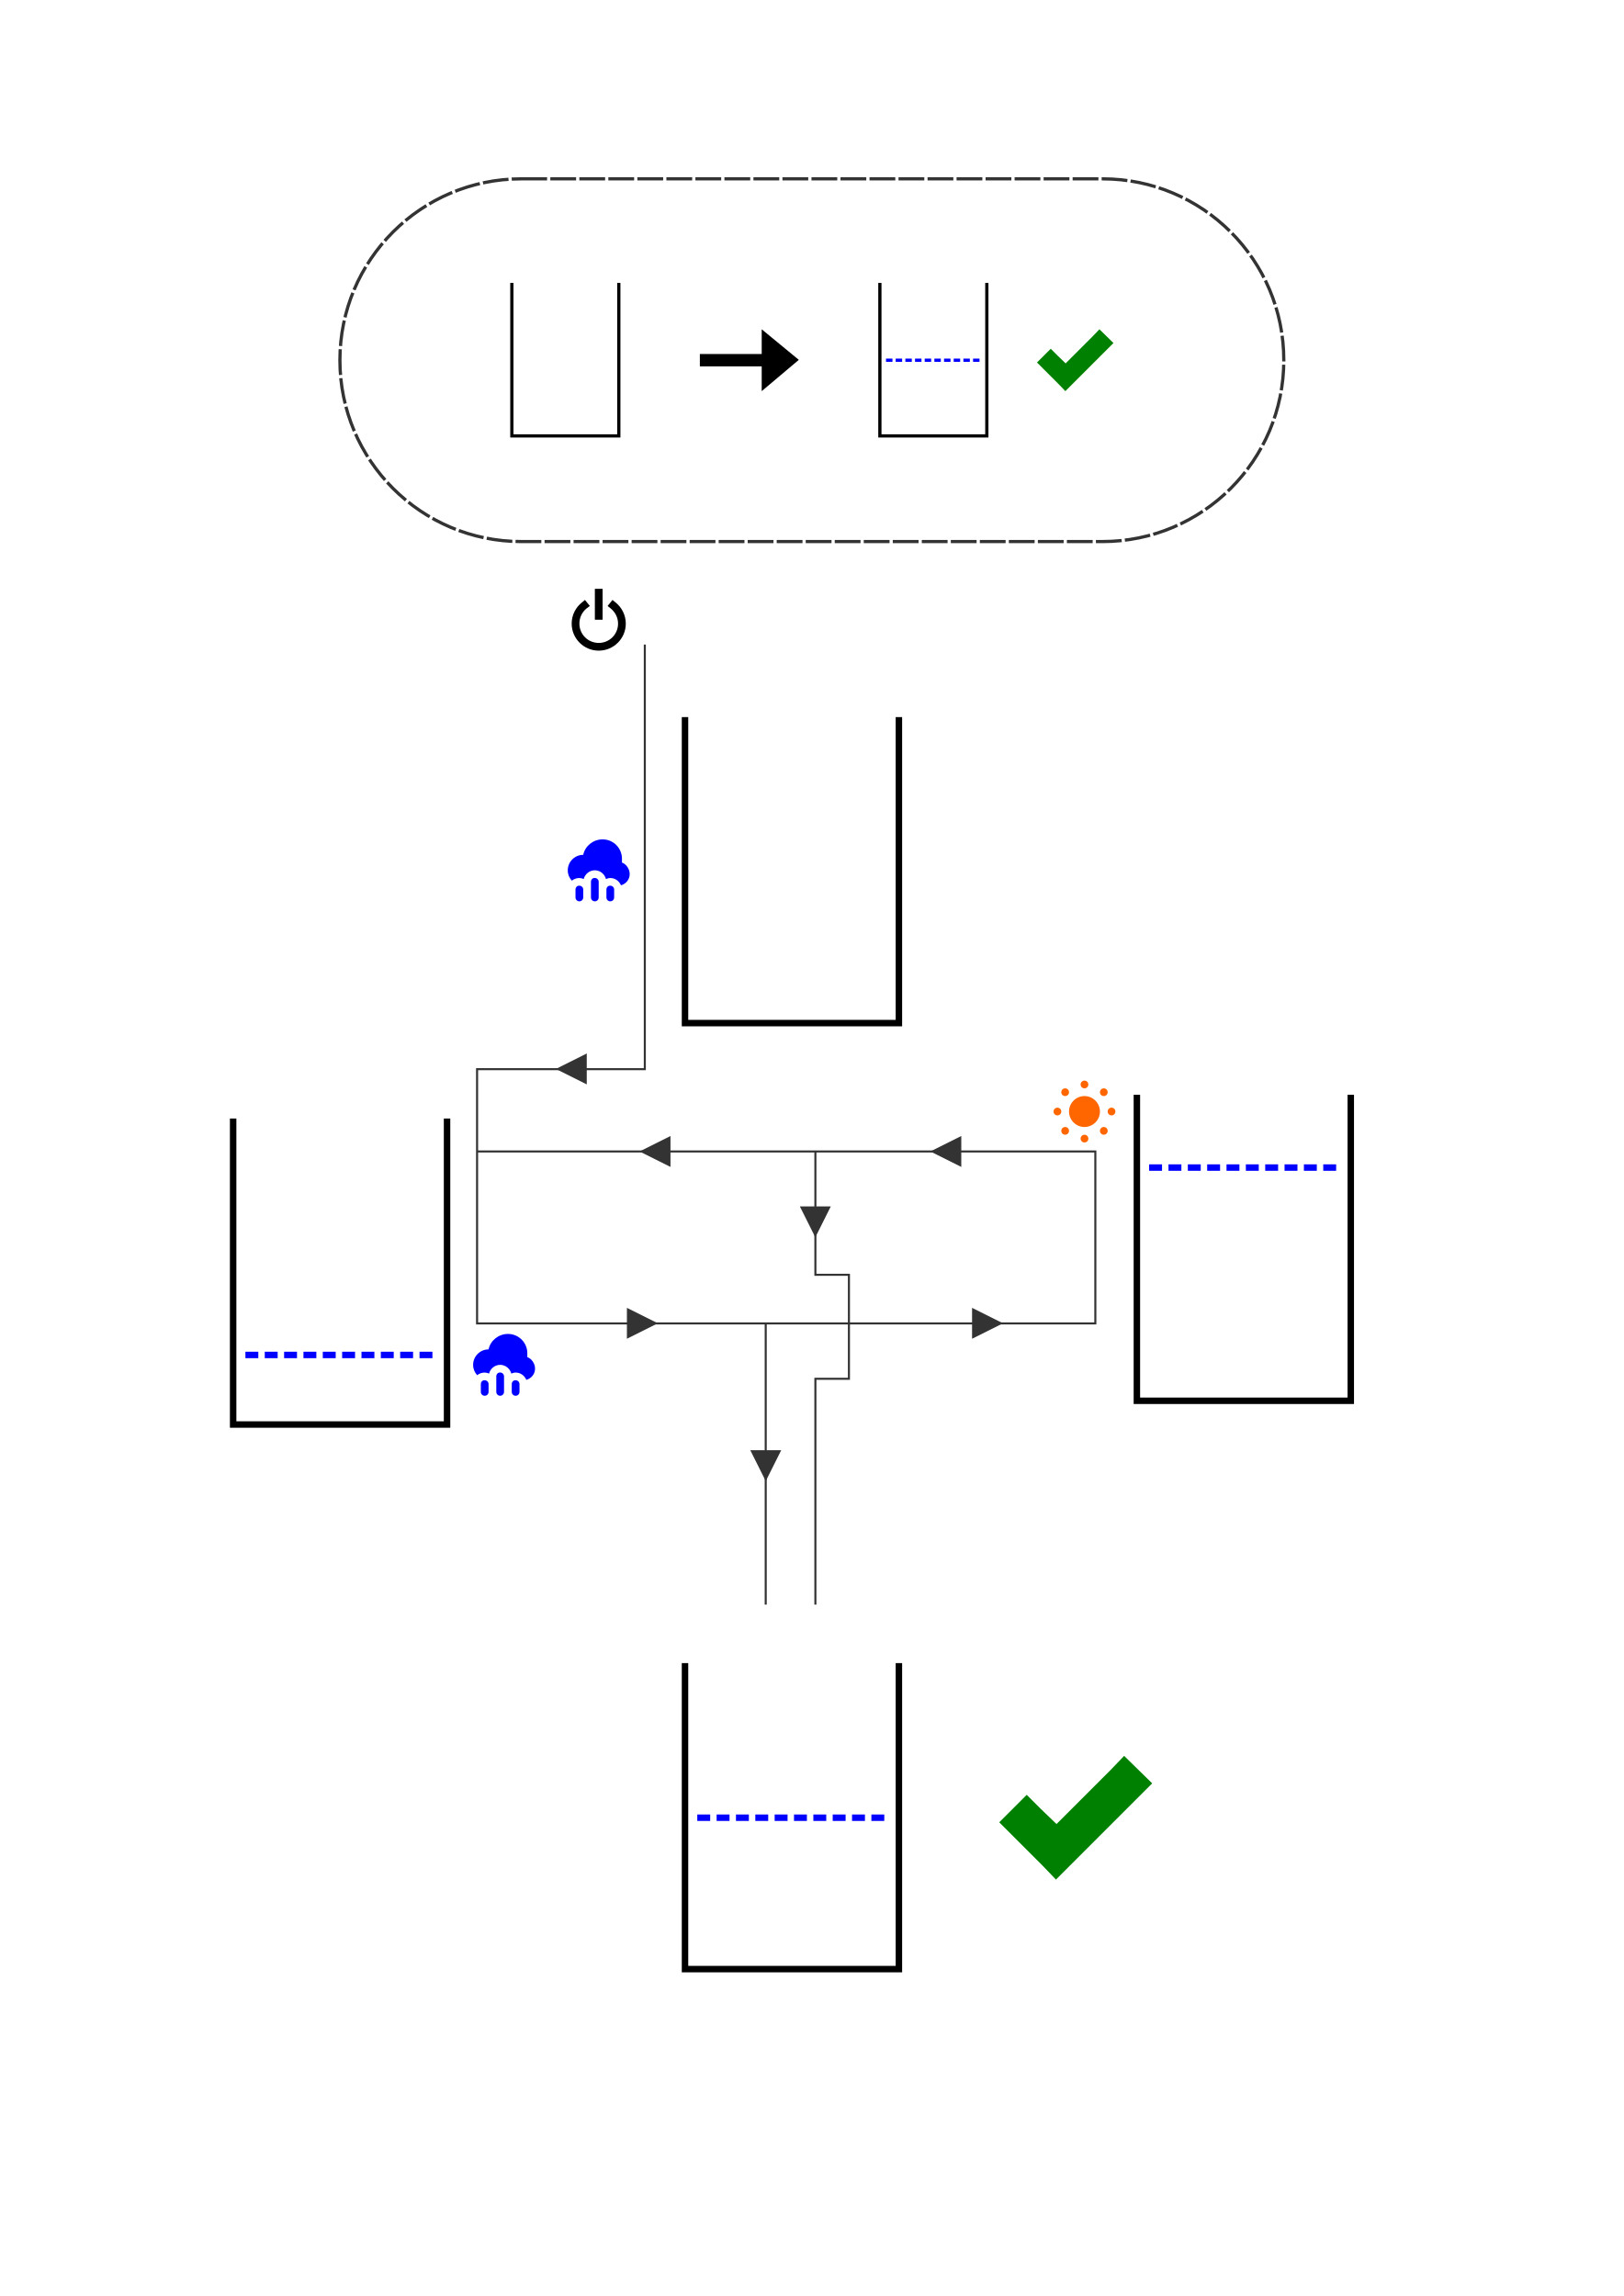
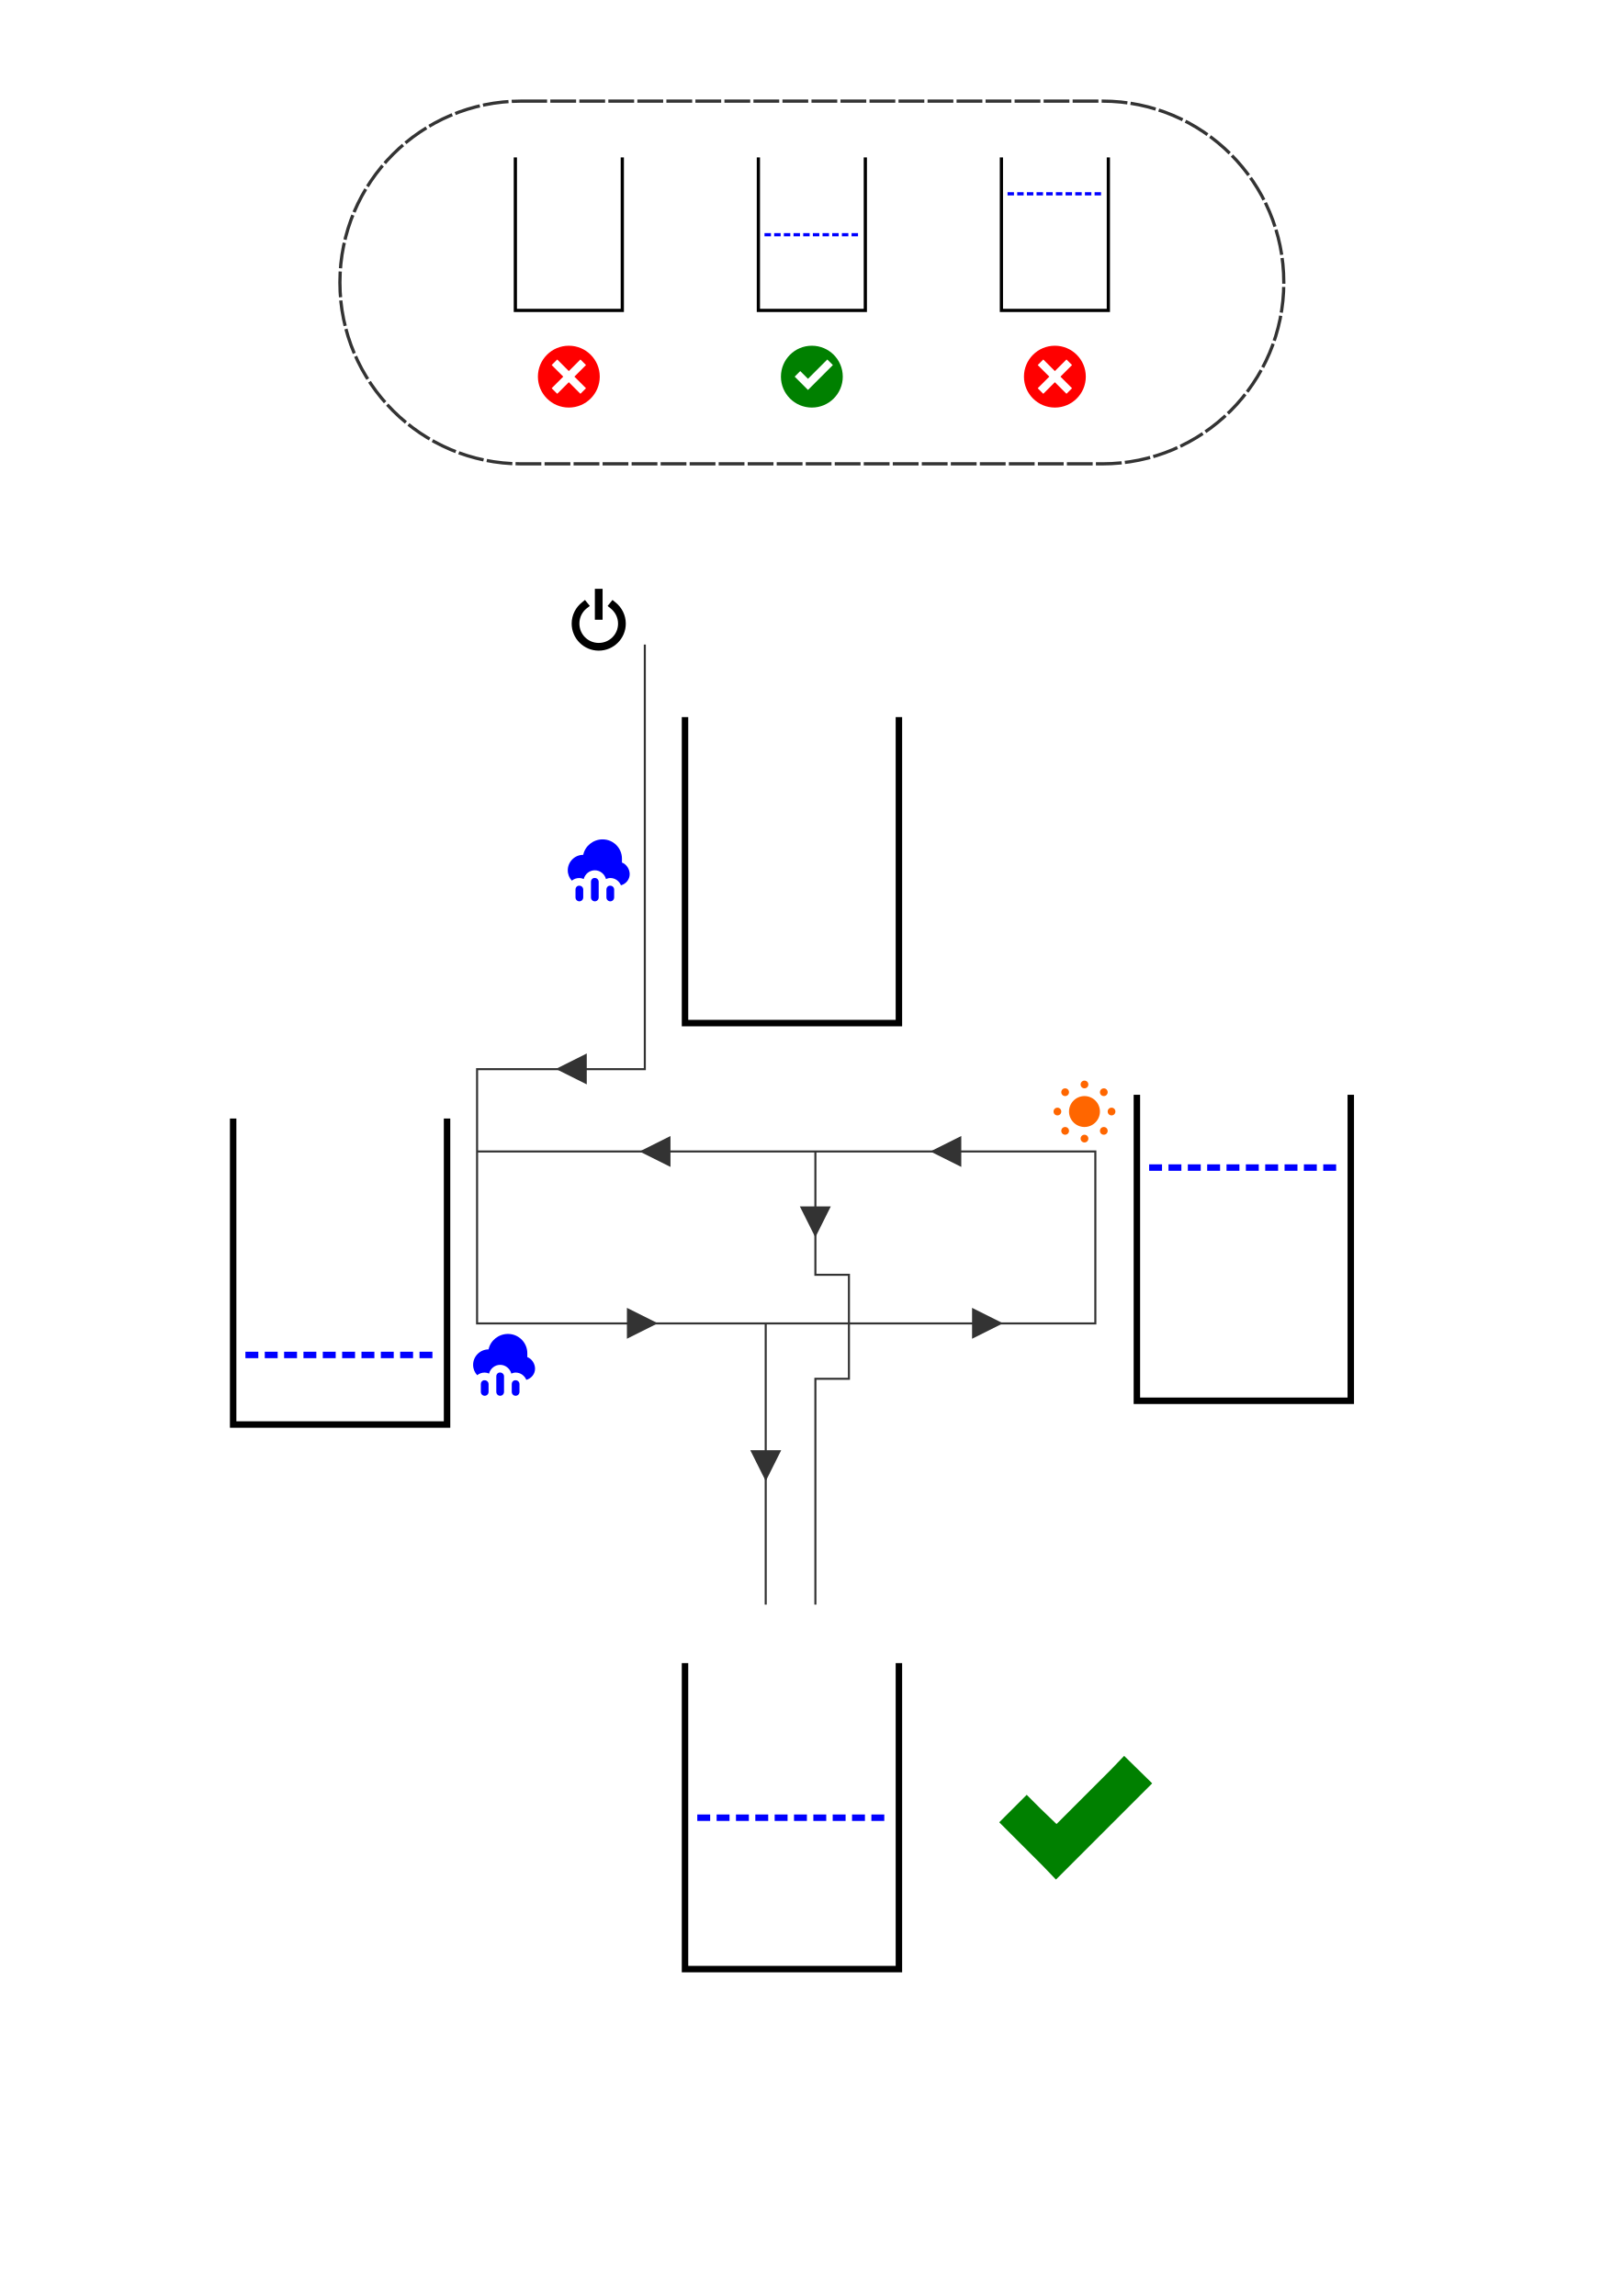
<svg xmlns="http://www.w3.org/2000/svg" width="210mm" height="297mm" viewBox="0 0 210 297" version="1.1" id="svg8">
  <defs id="defs2" />
  <g id="layer1">
    <text xml:space="preserve" style="font-style:normal;font-variant:normal;font-weight:normal;font-stretch:normal;font-size:4.233px;line-height:1.25;font-family:'Liberation Sans';-inkscape-font-specification:'Liberation Sans, Normal';font-variant-ligatures:normal;font-variant-caps:normal;font-variant-numeric:normal;font-feature-settings:normal;text-align:start;letter-spacing:0px;word-spacing:0px;writing-mode:lr-tb;text-anchor:start;fill:#000000;fill-opacity:1;stroke:none;stroke-width:0.265" x="84.07" y="51.375" id="text861">
      <tspan id="tspan859" x="84.07" y="51.375" style="font-size:4.233px;stroke-width:0.265" />
    </text>
    <text xml:space="preserve" style="font-style:normal;font-variant:normal;font-weight:normal;font-stretch:normal;font-size:19.756px;line-height:1.25;font-family:'Noto Color Emoji';-inkscape-font-specification:'Noto Color Emoji';font-variant-ligatures:normal;font-variant-caps:normal;font-variant-numeric:normal;font-feature-settings:normal;text-align:start;letter-spacing:0px;word-spacing:0px;writing-mode:lr-tb;text-anchor:start;fill:#000000;fill-opacity:1;stroke:none;stroke-width:0.265" x="91.622" y="46.115" id="text869">
      <tspan id="tspan867" x="91.622" y="46.115" style="font-style:normal;font-variant:normal;font-weight:normal;font-stretch:normal;font-family:'Noto Color Emoji';-inkscape-font-specification:'Noto Color Emoji';stroke-width:0.265" />
    </text>
    <text xml:space="preserve" style="font-style:normal;font-variant:normal;font-weight:normal;font-stretch:normal;font-size:19.756px;line-height:1.25;font-family:'Liberation Sans';-inkscape-font-specification:'Liberation Sans, Normal';font-variant-ligatures:normal;font-variant-caps:normal;font-variant-numeric:normal;font-feature-settings:normal;text-align:start;letter-spacing:0px;word-spacing:0px;writing-mode:lr-tb;text-anchor:start;fill:#000000;fill-opacity:1;stroke:none;stroke-width:0.265" x="94.928" y="45.602" id="text873">
      <tspan id="tspan871" x="94.928" y="45.602" style="stroke-width:0.265" />
    </text>
    <text xml:space="preserve" style="font-style:normal;font-variant:normal;font-weight:normal;font-stretch:normal;font-size:19.756px;line-height:1.25;font-family:'Liberation Sans';-inkscape-font-specification:'Liberation Sans, Normal';font-variant-ligatures:normal;font-variant-caps:normal;font-variant-numeric:normal;font-feature-settings:normal;text-align:start;letter-spacing:0px;word-spacing:0px;writing-mode:lr-tb;text-anchor:start;fill:#000000;fill-opacity:1;stroke:none;stroke-width:0.265" x="53.864" y="101.453" id="text917">
      <tspan id="tspan915" x="53.864" y="101.453" style="stroke-width:0.265" />
    </text>
    <text xml:space="preserve" style="font-style:normal;font-variant:normal;font-weight:normal;font-stretch:normal;font-size:19.756px;line-height:1.25;font-family:'DejaVu Math TeX Gyre';-inkscape-font-specification:'DejaVu Math TeX Gyre';font-variant-ligatures:normal;font-variant-caps:normal;font-variant-numeric:normal;font-feature-settings:normal;text-align:start;letter-spacing:0px;word-spacing:0px;writing-mode:lr-tb;text-anchor:start;fill:#000000;fill-opacity:1;stroke:none;stroke-width:0.265" x="173.867" y="56.446" id="text949">
      <tspan id="tspan947" x="173.867" y="56.446" style="font-style:normal;font-variant:normal;font-weight:normal;font-stretch:normal;font-family:'DejaVu Math TeX Gyre';-inkscape-font-specification:'DejaVu Math TeX Gyre';stroke-width:0.265" />
    </text>
    <text xml:space="preserve" style="font-style:normal;font-variant:normal;font-weight:normal;font-stretch:normal;font-size:19.756px;line-height:1.25;font-family:'Liberation Sans';-inkscape-font-specification:'Liberation Sans, Normal';font-variant-ligatures:normal;font-variant-caps:normal;font-variant-numeric:normal;font-feature-settings:normal;text-align:start;letter-spacing:0px;word-spacing:0px;writing-mode:lr-tb;text-anchor:start;fill:#000000;fill-opacity:1;stroke:none;stroke-width:0.265" x="173.867" y="56.446" id="text957">
      <tspan id="tspan955" x="173.867" y="56.446" style="stroke-width:0.265" />
    </text>
    <text xml:space="preserve" style="font-style:normal;font-variant:normal;font-weight:normal;font-stretch:normal;font-size:19.756px;line-height:1.25;font-family:'Liberation Sans';-inkscape-font-specification:'Liberation Sans, Normal';font-variant-ligatures:normal;font-variant-caps:normal;font-variant-numeric:normal;font-feature-settings:normal;text-align:start;letter-spacing:0px;word-spacing:0px;writing-mode:lr-tb;text-anchor:start;fill:#000000;fill-opacity:1;stroke:none;stroke-width:0.265" x="173.457" y="125.907" id="text973">
      <tspan id="tspan971" x="173.457" y="125.907" style="stroke-width:0.265" />
    </text>
    <path d="m 76.936,76.165 v 4 h 1 v -4 z m -1.28,1.44 -0.38,0.31 c -0.81,0.64 -1.34,1.64 -1.34,2.75 0,1.93 1.57,3.5 3.5,3.5 1.93,0 3.5,-1.57 3.5,-3.5 0,-1.11 -0.53,-2.11 -1.34,-2.75 l -0.38,-0.31 -0.63,0.78 0.38,0.31 c 0.58,0.46 0.97,1.17 0.97,1.97 0,1.39 -1.11,2.5 -2.5,2.5 -1.39,0 -2.5,-1.11 -2.5,-2.5 0,-0.8 0.36,-1.51 0.94,-1.97 l 0.41,-0.31 z" id="path1078" style="stroke-width:1" />
    <g id="g1140" transform="translate(-12.16356,17.55511)">
      <path id="path1124" style="fill:none;stroke:#000000;stroke-width:0.834;stroke-miterlimit:4;stroke-dasharray:none" d="m 69.982,127.132 v 39.583 H 42.317 v -39.583" />
      <path style="fill:#0000ff;stroke:#0000ff;stroke-width:0.834;stroke-linecap:butt;stroke-linejoin:miter;stroke-miterlimit:4;stroke-dasharray:1.668, 0.834;stroke-dashoffset:0;stroke-opacity:1" d="M 43.904,157.715 H 68.533" id="path1126" />
    </g>
    <g id="g1136" transform="translate(105.5461,-48.0234)">
      <path id="path1128" style="fill:none;stroke:#000000;stroke-width:0.834;stroke-miterlimit:4;stroke-dasharray:none" d="m 69.155,189.639 v 39.583 h -27.664 v -39.583" />
      <path style="fill:#0000ff;stroke:#0000ff;stroke-width:0.834;stroke-linecap:butt;stroke-linejoin:miter;stroke-miterlimit:4;stroke-dasharray:1.668, 0.834;stroke-dashoffset:0;stroke-opacity:1" d="m 43.077,199.055 h 24.629" id="path1130" />
    </g>
    <path id="path1132" style="fill:none;stroke:#000000;stroke-width:0.834;stroke-miterlimit:4;stroke-dasharray:none" d="M 116.259,92.76 V 132.343 H 88.595 V 92.76" />
    <g id="g1195" transform="matrix(0.5000203,0,0,0.5000203,46.6889,48.75725)">
      <path d="m 62.482,119.637 c -2.419,0 -4.538,1.719 -4.998,3.999 -2.199,0 -3.999,1.799 -3.999,3.999 0,1.06 0.4,1.979 1.06,2.679 0.52,-0.44 1.2,-0.68 1.939,-0.68 0.4,0 0.78,0.1 1.12,0.26 0.34,-1.28 1.479,-2.259 2.879,-2.259 1.38,0 2.539,0.98 2.879,2.259 0.34,-0.14 0.719,-0.26 1.12,-0.26 1.26,0 2.299,0.78 2.759,1.879 1.28,-0.34 2.259,-1.5 2.259,-2.879 0,-1.3 -0.84,-2.579 -1.999,-2.999 v -1 c 0,-2.759 -2.239,-4.998 -4.998,-4.998 z m -2.319,9.997 a 1,1 0 0 0 -0.68,1 v 3.999 a 1,1 0 1 0 1.999,0 v -3.999 a 1,1 0 0 0 -1.18,-1 1,1 0 0 0 -0.12,0 z m -3.999,1.999 a 1,1 0 0 0 -0.68,1 v 1.999 a 1,1 0 1 0 1.999,0 v -1.999 a 1,1 0 0 0 -1.18,-1 1,1 0 0 0 -0.12,0 z m 7.997,0 a 1,1 0 0 0 -0.68,1 v 1.999 a 1,1 0 1 0 1.999,0 v -1.999 a 1,1 0 0 0 -1.18,-1 1,1 0 0 0 -0.12,0 z" id="path1113" style="fill:#0000ff;stroke-width:1.999" />
    </g>
    <path d="m 65.688,172.552 c -1.21,0 -2.269,0.86 -2.499,1.999 -1.1,0 -1.999,0.9 -1.999,1.999 0,0.53 0.2,0.99 0.53,1.34 0.26,-0.22 0.6,-0.34 0.97,-0.34 0.2,0 0.39,0.05 0.56,0.13 0.17,-0.64 0.74,-1.13 1.44,-1.13 0.69,0 1.27,0.49 1.44,1.13 0.17,-0.07 0.36,-0.13 0.56,-0.13 0.63,0 1.15,0.39 1.38,0.94 0.64,-0.17 1.13,-0.75 1.13,-1.44 0,-0.65 -0.42,-1.29 -1,-1.5 v -0.5 c 0,-1.38 -1.12,-2.499 -2.499,-2.499 z m -1.16,4.999 a 0.5,0.5 0 0 0 -0.34,0.5 v 1.999 a 0.5,0.5 0 1 0 1,0 v -1.999 a 0.5,0.5 0 0 0 -0.59,-0.5 0.5,0.5 0 0 0 -0.06,0 z m -1.999,1 a 0.5,0.5 0 0 0 -0.34,0.5 v 1 a 0.5,0.5 0 1 0 1,0 v -1 a 0.5,0.5 0 0 0 -0.59,-0.5 0.5,0.5 0 0 0 -0.06,0 z m 3.999,0 a 0.5,0.5 0 0 0 -0.34,0.5 v 1 a 0.5,0.5 0 1 0 1,0 v -1 a 0.5,0.5 0 0 0 -0.59,-0.5 0.5,0.5 0 0 0 -0.06,0 z" id="path1197" style="fill:#0000ff;stroke-width:1" />
    <g id="g1239" transform="matrix(0.5,0,0,0.5,70.38806,23.6024)">
      <path d="m 139.744,232.361 c -0.56,0 -1,0.44 -1,1 0,0.56 0.44,1 1,1 0.56,0 1,-0.44 1,-1 0,-0.56 -0.44,-1 -1,-1 z m -5,2 c -0.56,0 -1,0.44 -1,1 0,0.56 0.44,1 1,1 0.56,0 1,-0.44 1,-1 0,-0.56 -0.44,-1 -1,-1 z m 10,0 c -0.56,0 -1,0.44 -1,1 0,0.56 0.44,1 1,1 0.56,0 1,-0.44 1,-1 0,-0.56 -0.44,-1 -1,-1 z m -5,2 c -2.2,0 -4,1.8 -4,4 0,2.2 1.8,4 4,4 2.2,0 4,-1.8 4,-4 0,-2.2 -1.8,-4 -4,-4 z m -7,3 c -0.56,0 -1,0.44 -1,1 0,0.56 0.44,1 1,1 0.56,0 1,-0.44 1,-1 0,-0.56 -0.44,-1 -1,-1 z m 14,0 c -0.56,0 -1,0.44 -1,1 0,0.56 0.44,1 1,1 0.56,0 1,-0.44 1,-1 0,-0.56 -0.44,-1 -1,-1 z m -12,5 c -0.56,0 -1,0.44 -1,1 0,0.56 0.44,1 1,1 0.56,0 1,-0.44 1,-1 0,-0.56 -0.44,-1 -1,-1 z m 10,0 c -0.56,0 -1,0.44 -1,1 0,0.56 0.44,1 1,1 0.56,0 1,-0.44 1,-1 0,-0.56 -0.44,-1 -1,-1 z m -5,2 c -0.56,0 -1,0.44 -1,1 0,0.56 0.44,1 1,1 0.56,0 1,-0.44 1,-1 0,-0.56 -0.44,-1 -1,-1 z" id="path1102" style="fill:#ff6600;stroke-width:2" />
      <g id="g1213" transform="translate(78.25247,112.7242)" />
    </g>
    <path id="path1265" style="fill:none;stroke:#000000;stroke-width:0.834;stroke-miterlimit:4;stroke-dasharray:none" d="m 116.259,215.131 v 39.583 h -27.664 v -39.583" />
    <path style="fill:#0000ff;stroke:#0000ff;stroke-width:0.834;stroke-linecap:butt;stroke-linejoin:miter;stroke-miterlimit:4;stroke-dasharray:1.668, 0.834;stroke-dashoffset:0;stroke-opacity:1" d="M 90.182,235.131 H 114.811" id="path1267" />
    <path d="m 145.389,227.131 -1.739,1.814 -7.005,7.005 -2.041,-1.965 -1.814,-1.814 -3.553,3.553 1.814,1.814 3.78,3.78 1.739,1.814 1.814,-1.814 8.819,-8.819 1.814,-1.814 z" id="path1269" style="fill:#008000;stroke-width:2.52" />
    <path style="opacity:0.999;fill:none;stroke:#333333;stroke-width:0.265px;stroke-linecap:butt;stroke-linejoin:miter;stroke-opacity:1" d="m 83.396,83.377 0,54.925 H 61.702 v 32.89 H 141.665 V 148.948 H 61.798" id="path1280" />
    <path d="m 81.081,169.176 v 4 l 4,-2 z" id="path1288" style="fill:#333333;stroke:none;stroke-width:0.667" />
    <path d="m 75.888,140.273 v -4 l -4,2 z" id="path1299" style="opacity:0.999;fill:#333333;stroke:none;stroke-width:0.667" />
    <path d="m 124.327,150.948 v -4 l -4,2 z" id="path1301" style="opacity:0.999;fill:#333333;stroke:none;stroke-width:0.667" />
    <path d="m 86.716,150.948 v -4 l -4,2 z" id="path1305" style="opacity:0.999;fill:#333333;stroke:none;stroke-width:0.667" />
    <path d="m 125.721,169.176 v 4 l 4,-2 z" id="path1307" style="fill:#333333;stroke:none;stroke-width:0.667" />
    <g id="g885" transform="translate(1.694141)">
      <path style="fill:none;stroke:#333333;stroke-width:0.265px;stroke-linecap:butt;stroke-linejoin:miter;stroke-opacity:1" d="m 103.763,148.93 v 15.971 h 4.338 v 13.452 h -4.338 v 29.213" id="path1284" />
      <path style="fill:none;stroke:#333333;stroke-width:0.265px;stroke-linecap:butt;stroke-linejoin:miter;stroke-opacity:1" d="m 97.339,171.088 v 36.478" id="path1286" />
      <path d="m 105.755,156.058 h -4 l 2,4 z" id="path1309" style="fill:#333333;stroke:none;stroke-width:0.667" />
      <path d="m 99.343,187.591 h -4 l 2,4 z" id="path1311" style="fill:#333333;stroke:none;stroke-width:0.667" />
    </g>
-     <g id="g1331" transform="translate(1.5641541e-6,23.82971)">
-       <g id="g1321">
-         <path d="m 98.515,18.766 v 3.2 h -8 v 1.6 h 8 v 3.2 l 4.8,-4.048 z" id="path1020" style="stroke-width:1.6" />
-         <g id="g1263">
-           <path id="path1031" style="fill:none;stroke:#000000;stroke-width:0.417;stroke-miterlimit:4;stroke-dasharray:none" d="M 127.63,12.766 V 32.557 H 113.798 V 12.766" />
-           <path style="fill:#0000ff;stroke:#0000ff;stroke-width:0.417;stroke-linecap:butt;stroke-linejoin:miter;stroke-miterlimit:4;stroke-dasharray:0.834, 0.417;stroke-dashoffset:0;stroke-opacity:1" d="m 114.591,22.766 h 12.314" id="path1033" />
-           <path d="m 142.194,18.766 -0.869,0.907 -3.502,3.502 -1.02,-0.983 -0.907,-0.907 -1.776,1.776 0.907,0.907 1.89,1.89 0.869,0.907 0.907,-0.907 4.409,-4.409 0.907,-0.907 z" id="path1035" style="fill:#008000;stroke-width:1.26" />
+     <g id="g955" transform="translate(0,-10.05417)">
+       <rect style="opacity:0.999;fill:none;stroke:#333333;stroke-width:0.417;stroke-miterlimit:4;stroke-dasharray:3.336, 0.417;stroke-dashoffset:0" id="rect1313" width="122.078" height="46.92" x="43.961" y="23.134" ry="23.46" />
+       <g id="g941" transform="translate(0.4519339,0.5060305)">
+         <g id="g927" transform="translate(-16.16543,-6.685352)">
+           <path id="path1031" style="fill:none;stroke:#000000;stroke-width:0.417;stroke-miterlimit:4;stroke-dasharray:none" d="M 127.63,36.595 V 56.387 H 113.798 V 36.595" />
+           <path style="fill:#0000ff;stroke:#0000ff;stroke-width:0.417;stroke-linecap:butt;stroke-linejoin:miter;stroke-miterlimit:4;stroke-dasharray:0.834, 0.417;stroke-dashoffset:0;stroke-opacity:1" d="m 114.591,46.595 h 12.314" id="path1033" />
        </g>
-         <path id="path1054" style="fill:none;stroke:#000000;stroke-width:0.417" d="M 80.033,12.766 V 32.557 H 66.201 V 12.766" />
+         <path id="path1054" style="fill:none;stroke:#000000;stroke-width:0.417" d="M 80.033,29.91 V 49.701 H 66.201 V 29.91" />
+         <path d="m 104.548,54.269 c -2.21,0 -4,1.79 -4,4 0,2.21 1.79,4 4,4 2.21,0 4,-1.79 4,-4 0,-2.21 -1.79,-4 -4,-4 z m 2,1.78 0.72,0.72 -3.22,3.22 -1.72,-1.72 0.72,-0.72 1,1 z" id="path881" style="fill:#008000;stroke-width:1" />
+         <path d="m 73.117,54.269 c -2.21,0 -4,1.79 -4,4 0,2.21 1.79,4 4,4 2.21,0 4,-1.79 4,-4 0,-2.21 -1.79,-4 -4,-4 z m -1.5,1.78 1.5,1.5 1.5,-1.5 0.72,0.72 -1.5,1.5 1.5,1.5 -0.72,0.72 -1.5,-1.5 -1.5,1.5 -0.72,-0.72 1.5,-1.5 -1.5,-1.5 z" id="path892" style="fill:#ff0000;stroke-width:1" />
+         <g id="g923" transform="matrix(0.5000001,0,0,0.5000001,108.3183,-64.9092)">
+           <path id="path919" style="fill:none;stroke:#000000;stroke-width:0.834;stroke-miterlimit:4;stroke-dasharray:none" d="m 69.155,189.639 v 39.583 h -27.664 v -39.583" />
+           <path style="fill:#0000ff;stroke:#0000ff;stroke-width:0.834;stroke-linecap:butt;stroke-linejoin:miter;stroke-miterlimit:4;stroke-dasharray:1.668, 0.834;stroke-dashoffset:0;stroke-opacity:1" d="m 43.077,199.055 h 24.629" id="path921" />
+         </g>
+         <path d="m 135.98,54.269 c -2.21,0 -4,1.79 -4,4 0,2.21 1.79,4 4,4 2.21,0 4,-1.79 4,-4 0,-2.21 -1.79,-4 -4,-4 z m -1.5,1.78 1.5,1.5 1.5,-1.5 0.72,0.72 -1.5,1.5 1.5,1.5 -0.72,0.72 -1.5,-1.5 -1.5,1.5 -0.72,-0.72 1.5,-1.5 -1.5,-1.5 z" id="path929" style="fill:#ff0000;stroke-width:1" />
      </g>
-       <rect style="opacity:0.999;fill:none;stroke:#333333;stroke-width:0.417;stroke-miterlimit:4;stroke-dasharray:3.336, 0.417;stroke-dashoffset:0" id="rect1313" width="122.078" height="46.92" x="43.961" y="-0.696" ry="23.46" />
    </g>
  </g>
</svg>
